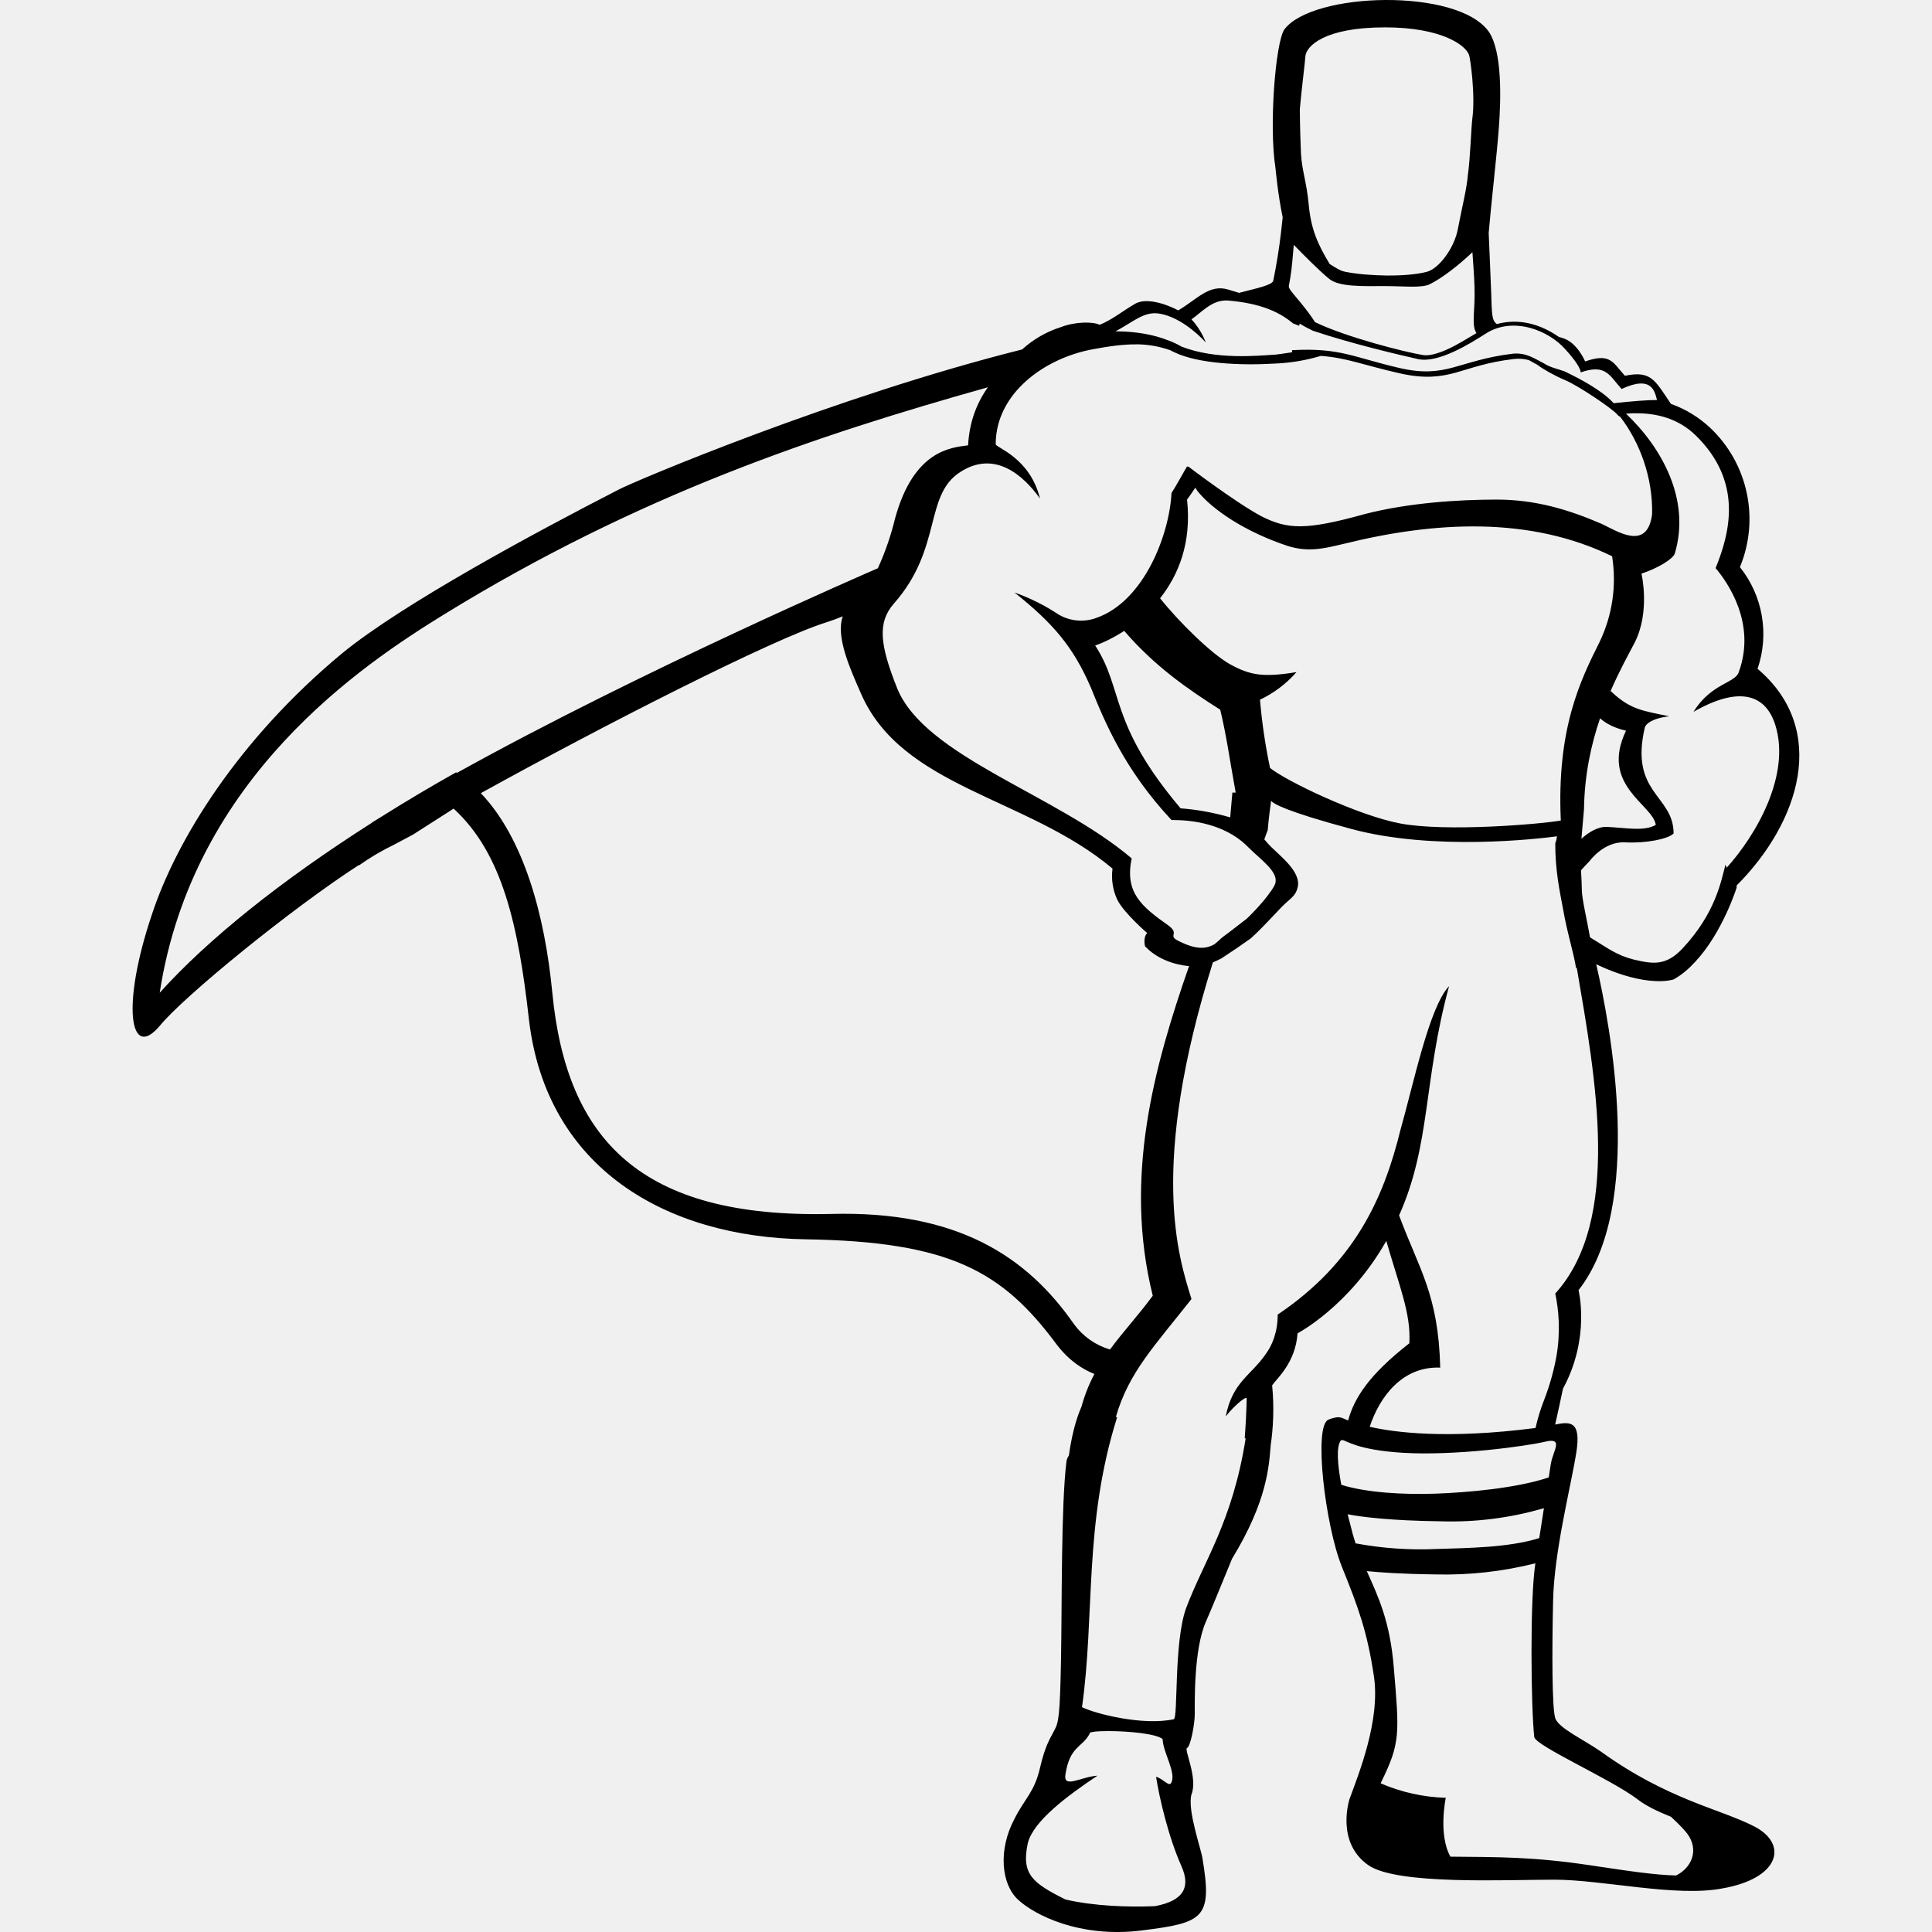
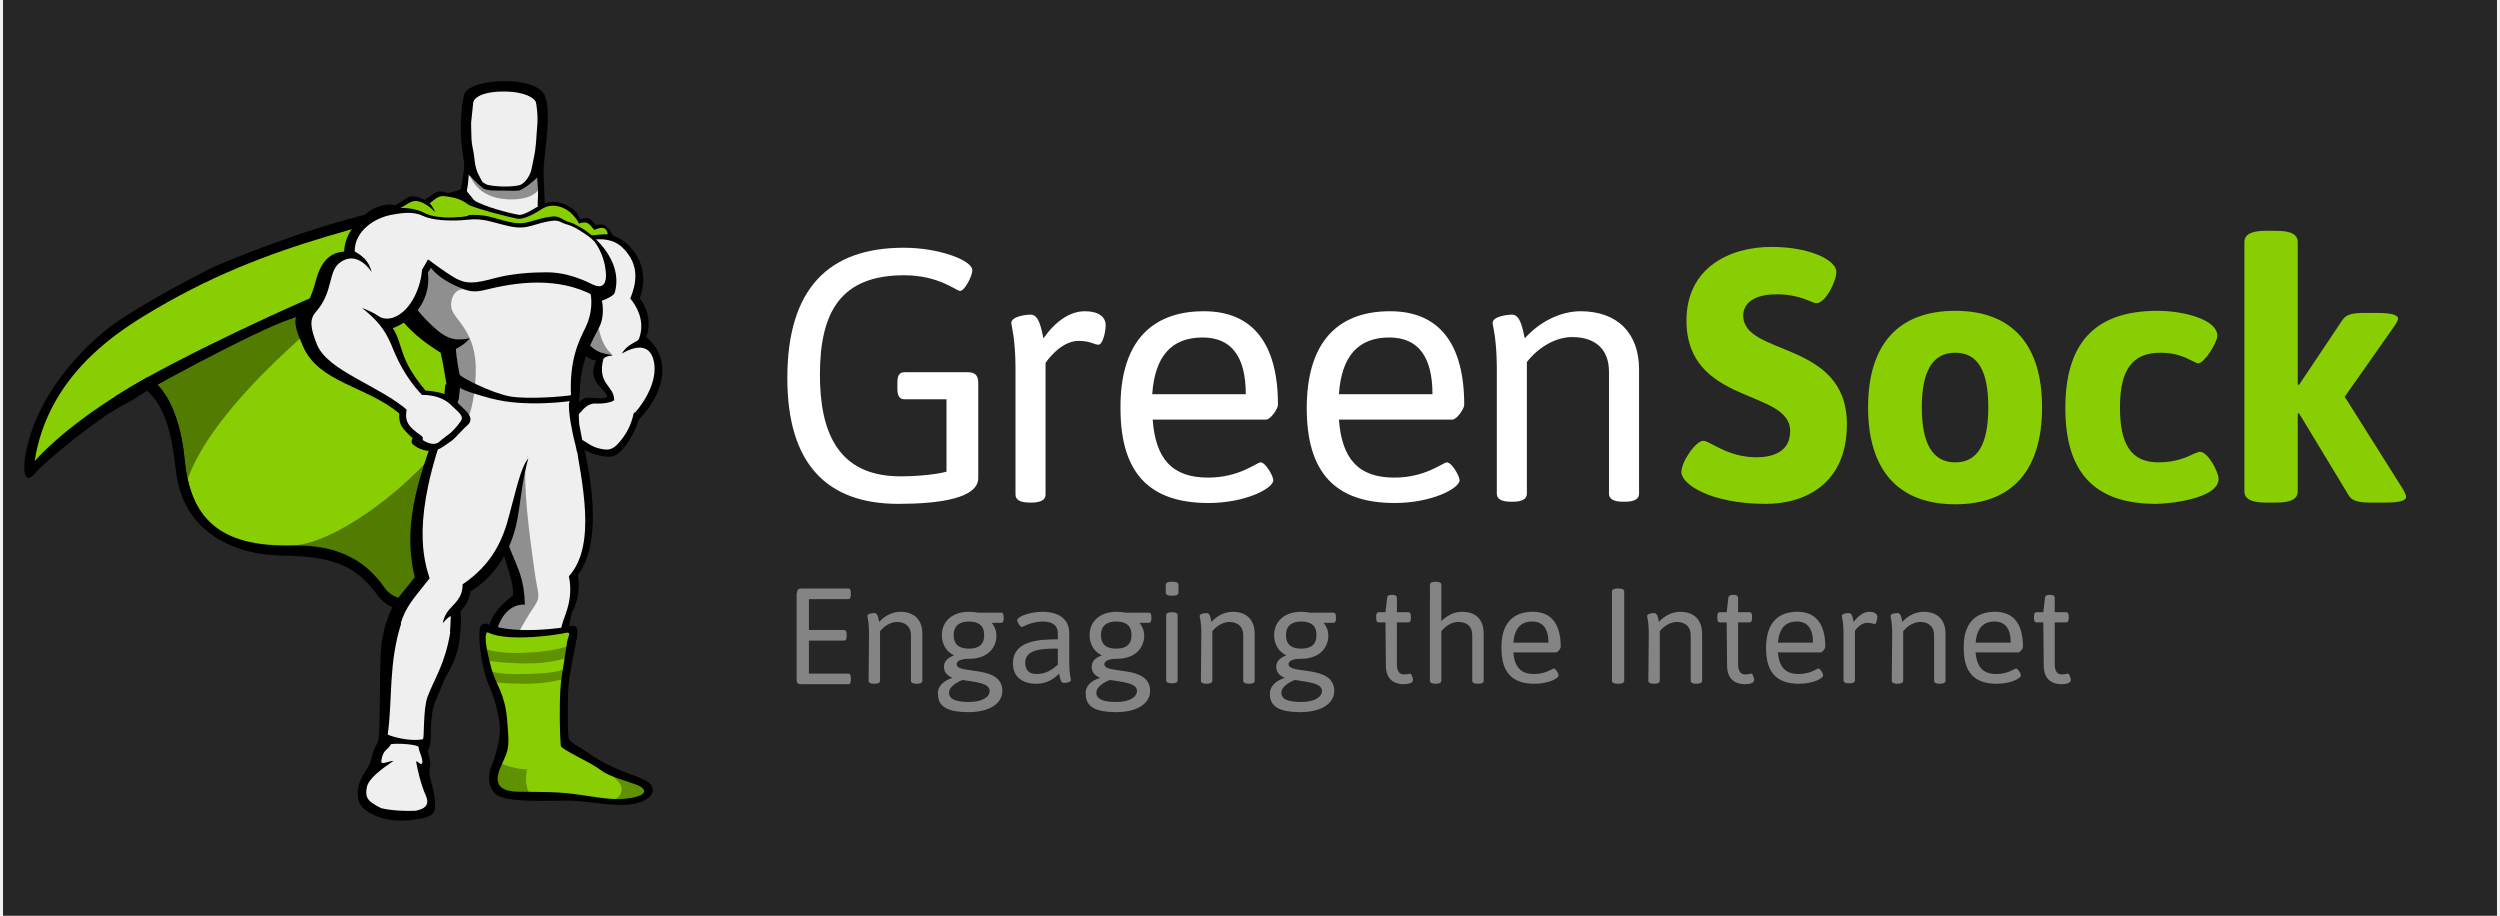
- <svg xmlns="http://www.w3.org/2000/svg" width="1em" height="1em" viewBox="0 0 24 24">
-   <path fill="currentColor" d="M17.21 0c-.545.003-1.084.134-1.256.367c-.11.165-.192 1.196-.11 1.718c0 0 .032.345.09.614l-.02.182a7 7 0 0 1-.097.605c-.01.056-.207.095-.425.152l-.138-.042c-.234-.069-.385.123-.618.26c-.069-.04-.371-.178-.536-.082s-.275.193-.44.261c-.082-.041-.302-.041-.48.028a1.3 1.3 0 0 0-.483.278c-2.314.58-4.813 1.635-5.012 1.741c-1.017.522-2.679 1.415-3.434 2.033c-1.291 1.071-2.06 2.322-2.363 3.242c-.385 1.14-.275 1.827.096 1.387c.298-.366 1.632-1.454 2.475-1.999l-.002.007a3 3 0 0 1 .44-.26l.233-.124l.505-.323c.602.552.803 1.433.937 2.63c.22 1.841 1.704 2.693 3.434 2.72c1.8.028 2.446.399 3.119 1.305c.153.201.318.307.47.368a2 2 0 0 0-.16.405c-.075.17-.125.38-.157.608a.16.16 0 0 0-.03.075c-.068.536-.055 1.8-.068 2.473s-.028.77-.083.866c-.055.11-.11.178-.178.467c-.069.302-.193.384-.316.631c-.206.385-.165.81.041 1.003s.77.481 1.538.385c.77-.096.88-.151.756-.893c-.014-.11-.192-.605-.137-.797c.082-.206-.096-.563-.055-.577s.096-.288.096-.426c0-.137-.014-.796.137-1.14c.062-.14.193-.46.326-.785c.442-.723.459-1.161.48-1.41c.03-.202.046-.46.018-.744c.055-.083.289-.275.316-.646c0 0 .644-.337 1.102-1.148c.16.557.31.91.286 1.272c-.499.39-.684.678-.76.959c-.048-.02-.076-.037-.11-.04h-.027a.4.4 0 0 0-.106.029c-.192.068-.041 1.318.165 1.827s.316.81.398 1.36c.083.549-.192 1.222-.302 1.524c0 0-.179.536.233.824c.358.248 1.704.18 2.308.18c.605 0 1.511.219 2.088.109c.715-.124.824-.55.399-.77c-.426-.22-1.072-.329-1.91-.933c-.22-.152-.522-.289-.563-.412c-.041-.124-.041-.838-.027-1.457c.013-.618.22-1.414.288-1.84c.064-.398-.076-.388-.262-.351c.032-.147.066-.292.097-.446c.344-.632.193-1.223.193-1.223c.82-1.044.4-3.27.22-4.048c.64.303.96.188.96.188c.102-.055.192-.134.274-.224c.337-.362.51-.916.51-.916V11c.782-.783 1.151-1.936.26-2.692a1.33 1.33 0 0 0-.219-1.263a1.56 1.56 0 0 0-.37-1.731a1.4 1.4 0 0 0-.487-.297c-.2-.295-.245-.417-.572-.349c-.15-.165-.178-.288-.494-.178c0 0-.096-.234-.275-.289a.3.3 0 0 0-.05-.015c-.302-.21-.576-.215-.772-.16c-.064-.048-.061-.124-.07-.388c-.008-.2-.019-.486-.031-.744c.027-.328.102-.974.126-1.303c.028-.37.042-.948-.123-1.195C18.303.12 17.754-.003 17.21 0m-.005.34c.7 0 1.002.22 1.044.343c.013.028.082.495.04.797c-.013.11-.027.509-.054.687c-.014.179-.069.385-.124.673c-.041.234-.233.495-.384.536c-.261.069-.742.055-1.017 0c-.069-.014-.124-.055-.192-.096c-.151-.248-.234-.44-.261-.742c-.028-.289-.083-.412-.096-.632c-.014-.33-.014-.55-.014-.55c.014-.178.069-.618.069-.659c.013-.123.233-.357.989-.357m-1.133 2.702c.146.149.301.306.432.416c.124.11.426.096.7.096c.248 0 .468.028.564-.027c.154-.077.355-.235.523-.394c.011.152.022.304.026.435c.01.295-.043.468.024.57c-.082.048-.174.105-.269.156c-.151.08-.306.136-.403.115h-.002c-.209-.035-.931-.215-1.331-.407c-.167-.259-.335-.398-.326-.448c.027-.137.04-.247.054-.425zm-.853.69l.035.001c.424.036.65.152.808.284l.076.03l.008-.027q.071.045.162.088c.47.159 1.104.308 1.309.353c.247.055.645-.192.838-.316c.343-.22.783-.04.989.193c.137.15.192.247.192.288c.316-.11.357.041.508.206c.385-.179.412.041.44.137c-.122 0-.298.014-.538.04l-.012-.012c-.144-.153-.402-.289-.599-.384c-.087-.031-.18-.049-.252-.097c-.11-.055-.22-.137-.385-.123c-.687.082-.824.315-1.415.178c-.577-.134-.737-.254-1.333-.221l.001.026c-.105.016-.2.03-.22.03c-.206.012-.722.067-1.153-.1a1 1 0 0 0-.161-.076l-.005-.002h-.001q-.27-.107-.63-.112h-.026c.218-.11.356-.259.56-.218c.22.041.44.22.564.357a.9.9 0 0 0-.178-.288c.128-.09.245-.229.418-.234zm-1.1.545c.15.002.28.026.417.073c.018.009.034.018.059.029c.288.137.81.164 1.25.137a2.3 2.3 0 0 0 .563-.095c.322.024.514.11.977.216c.31.07.502.045.695-.007c.193-.053.386-.13.723-.17a.5.5 0 0 1 .188.013q.057.03.11.061c.062.049.214.135.343.189c.164.068.59.357.645.425a.1.1 0 0 0 .038.03c.242.314.407.755.396 1.21c-.06.46-.426.214-.626.12c-.412-.178-.824-.302-1.305-.302c-.48 0-1.099.041-1.635.179c-.741.206-.961.192-1.29.027c-.33-.178-.907-.618-.907-.618v.01q-.01-.012-.014-.01c-.042.069-.138.247-.193.33c-.027.522-.343 1.346-.934 1.552a.55.55 0 0 1-.467-.041a2.5 2.5 0 0 0-.55-.275c.481.384.729.673.949 1.181c.174.43.415 1.017 1.002 1.646c.363-.004.725.097.962.346c.137.137.357.289.33.426c0 .041-.083.151-.151.234a3 3 0 0 1-.207.22c-.054.04-.247.192-.288.22s-.096.095-.137.109c-.138.069-.289.014-.426-.055s.027-.082-.124-.192c-.34-.24-.541-.411-.454-.832c-.932-.794-2.561-1.26-2.911-2.108c-.22-.55-.248-.824-.042-1.058c.605-.687.371-1.346.825-1.634c.425-.275.783.04.989.33c-.124-.509-.55-.633-.55-.674c0-.632.605-1.071 1.21-1.181c.218-.041.389-.062.54-.06zm-1.847.534c-.14.196-.231.435-.246.721c-.206.028-.673.055-.907.907a3.4 3.4 0 0 1-.214.62c-.103.045-2.946 1.274-5.229 2.542l-.01-.007q-.48.27-.919.546l-.125.077l-.001.003c-1.136.723-2.04 1.45-2.637 2.112c.412-2.679 2.528-4.08 3.53-4.698c2.42-1.489 4.629-2.225 6.758-2.823m8.037.323c.26-.004.536.06.756.275c.59.577.425 1.209.247 1.648c.15.179.508.687.288 1.291c-.04.138-.343.138-.563.495c.55-.316.893-.233 1.017.165c.192.618-.234 1.36-.605 1.772c0-.014-.014-.028-.014-.041c-.055.206-.123.604-.535 1.044c-.206.22-.371.192-.605.137c-.215-.054-.322-.142-.543-.276c-.036-.207-.102-.482-.102-.59c0-.044-.004-.141-.01-.243q.047-.054.106-.114s.178-.247.44-.233c.26.014.535-.041.604-.11c0-.48-.55-.494-.357-1.319c.013-.04.082-.11.302-.137c-.33-.069-.48-.083-.714-.302l-.013-.013c.11-.253.224-.457.301-.605c.193-.385.082-.852.082-.852c.207-.069.385-.179.413-.247c.203-.673-.164-1.322-.605-1.74q.054-.005.11-.006zm-5.46.925q.014.024.034.05c.179.22.577.495 1.113.673c.26.083.467.028.7-.027c1.123-.278 2.304-.346 3.33.155a1.8 1.8 0 0 1-.157 1.068c-.232.465-.533 1.068-.48 2.215c-.246.044-1.419.144-1.992.037c-.521-.097-1.416-.525-1.62-.69a7 7 0 0 1-.125-.848a1.4 1.4 0 0 0 .454-.343c-.412.068-.577.04-.825-.097c-.235-.13-.642-.533-.87-.82c.229-.29.393-.69.335-1.226q.055-.075.102-.147zm-4.38 1.598c-.09.253.093.654.224.953c.508 1.179 2.07 1.29 3.127 2.18a.7.7 0 0 0 .06.388c.083.165.371.413.371.413c-.055.054-.027.164-.027.164c.204.217.504.243.547.246c-.435 1.248-.816 2.626-.451 4.095c-.179.244-.368.445-.531.668a.85.85 0 0 1-.444-.31c-.591-.852-1.457-1.416-3.023-1.374c-2.349.055-3.283-.907-3.461-2.748c-.094-.974-.357-1.922-.888-2.479C7.489 9.014 9.6 7.937 10.268 7.73a3 3 0 0 0 .2-.073zm3.496.18c.381.442.795.727 1.193.979c.082.343.11.577.192 1.03h-.041l-.027.308a3 3 0 0 0-.62-.113l.001-.003c-.893-1.057-.7-1.47-1.058-2.019c.097-.034.225-.094.36-.182m5.911 1.086c.076.067.178.12.323.154c-.327.68.33.912.37 1.17c-.143.083-.367.037-.603.025c-.115-.006-.229.065-.321.147l.032-.367c.006-.43.09-.809.2-1.13zM15.79 9.947c.024.035.178.131 1.002.352c1.026.275 2.323.12 2.55.09a.4.4 0 0 1-.022.089c0 .343.055.59.096.81c.053.308.13.533.163.74l.008-.007c.234 1.367.561 3.133-.267 4.048c.041.192.069.467.014.783a3 3 0 0 1-.151.535a2.3 2.3 0 0 0-.108.352c-1.1.142-1.755.055-2.06-.015c.123-.374.407-.754.876-.735c-.022-.911-.264-1.223-.511-1.891c.395-.883.299-1.665.621-2.848c-.247.261-.44 1.209-.604 1.786c-.206.838-.563 1.648-1.525 2.294c0 .22-.069.384-.151.494c-.179.261-.412.344-.494.77c.11-.138.26-.261.26-.22a9 9 0 0 1-.025.493l.012.001c-.165 1.044-.522 1.525-.742 2.115c-.151.426-.096 1.36-.151 1.374c-.385.083-.975-.068-1.14-.15c.162-1.14.019-2.278.436-3.6l-.015-.006c.16-.554.478-.878.939-1.464c-.161-.52-.532-1.64.266-4.182q.049-.02.105-.049l.206-.137c.04-.028.096-.069.137-.096c.069-.042.371-.371.412-.412c.096-.097.165-.124.192-.234c.055-.206-.247-.412-.37-.55q-.025-.027-.043-.05q.02-.059.042-.114c.01-.125.028-.26.042-.367zm.883 7.942c.05.002.174.122.751.158c.66.04 1.539-.083 1.772-.138s.097.11.069.275l-.026.169c-.399.134-1.008.188-1.416.202c-.393.013-.846-.012-1.161-.11c-.048-.26-.063-.47-.007-.55a.02.02 0 0 1 .018-.006m2.506.846c-.02.135-.035.223-.058.372c-.388.12-.888.122-1.27.135a4.4 4.4 0 0 1-1.012-.07l-.033-.109l-.065-.252c.179.034.53.079 1.15.087a4.1 4.1 0 0 0 1.288-.163m-.106.685c-.069.44-.055 1.786-.014 2.157c.014.11.948.522 1.277.77c.107.085.259.157.422.222c.042.042.116.105.197.203c.162.213.052.436-.135.526c-.264-.007-.568-.052-1.074-.128c-.695-.104-1.129-.101-1.73-.106v-.003c-.152-.275-.056-.728-.056-.728a2.2 2.2 0 0 1-.809-.18l.012-.026c.234-.48.22-.591.151-1.415c-.047-.578-.196-.883-.335-1.195c.169.016.409.035.857.041a4.6 4.6 0 0 0 1.237-.138m-5.306 2.084c.243 0 .6.032.676.1v.014c.014.165.165.399.11.522c-.027.069-.096-.041-.192-.068c.041.26.151.741.316 1.112c.11.248.041.426-.33.495c-.33.014-.755 0-1.112-.083c-.412-.206-.55-.316-.467-.7c.068-.275.494-.59.865-.838c-.206.014-.426.165-.398-.014c.055-.357.206-.33.302-.508c-.02-.02.084-.032.23-.032" />
+ <svg xmlns="http://www.w3.org/2000/svg" width="2.73em" height="1em" viewBox="0 0 512 188">
+   <path fill="#262626" d="M0 0h512v188H0z" />
+   <path fill="#848484" d="M163.014 121.69c0-.61.26-.87.87-.87h9.646c.347 0 .521.26.521.87v.434c0 .608-.173.869-.521.869h-8.082v6.344h7.213c.347 0 .521.26.521.869v.435c0 .608-.173.869-.521.869h-7.213v6.779h8.082c.347 0 .521.26.521.868v.435c0 .609-.173.87-.521.87h-9.734c-.608 0-.869-.261-.869-.87V121.69zm14.689 18.075l.086-9.82l-.003-.322c-.03-2.045-.345-3.071-.345-3.154c0-.521 1.13-.608 1.477-.608c.696 0 .782 1.13.956 1.825c1.13-1.304 2.782-2.086 4.346-2.086c2.868 0 4.519 1.65 4.519 4.52v9.645c0 .348-.347.609-1.13.609h-.086c-.783 0-1.13-.26-1.13-.609v-9.385c0-1.652-1.043-2.694-2.868-2.694c-1.217 0-2.607.782-3.476 1.911v10.168c0 .348-.348.61-1.13.61h-.087c-.782 0-1.13-.262-1.13-.61m17.206-.608c-1.043-.434-1.738-1.13-1.738-2.26c0-1.39 1.13-1.998 2.086-2.346c-1.651-.782-2.52-2.346-2.52-4.171c0-2.607 1.911-4.78 5.561-4.78c.696 0 1.304.087 1.825.174h4.78c.348 0 .522.26.522.869v.348c0 .608-.174.868-.522.868h-1.912c.609.783.957 1.651.957 2.608c0 2.606-1.912 4.78-5.563 4.78h-.26c-.695 0-2.347.173-2.347 1.129c0 2.172 9.386 0 9.386 5.475c0 2.433-2.433 4.345-6.952 4.345l-.31-.001c-3.488-.045-5.948-.863-5.948-3.649c-.174-1.65 1.13-2.78 2.955-3.389m3.476 4.954c2.52 0 4.171-.956 4.171-2.26c0-1.65-2.955-1.825-5.561-2.26c-1.13.435-2.782 1.391-2.782 2.608c0 1.565 1.913 1.912 4.172 1.912m3.042-13.731c0-2.133-1.34-2.758-3.033-2.78l-.096-.001c-1.738 0-3.129.695-3.129 2.78c0 2.174 1.391 2.782 3.129 2.782l.192-.003c1.648-.044 2.937-.686 2.937-2.778m15.122.87v-1.305c0-1.217-.782-2.346-3.042-2.346c-2.52 0-4.084 1.13-4.346 1.13c-.347 0-.955-1.043-.955-1.391c0-.696 2.433-1.738 5.214-1.738c3.476 0 5.475 1.65 5.475 4.345v6.17c0 2.26.348 3.39.348 3.477c0 .521-1.13.608-1.478.608c-.695 0-.782-1.13-.956-1.911c-1.042 1.129-2.607 2.085-4.693 2.085c-2.693 0-4.78-1.303-4.78-4.17c0-4.608 5.04-4.955 9.213-4.955m-4.346 7.125c1.999 0 3.216-.955 4.346-1.912v-3.302l-.57.001c-2.779.011-6.122.186-6.122 2.867q0 2.346 2.346 2.346m13.036.782c-1.042-.434-1.738-1.13-1.738-2.26c0-1.39 1.13-1.998 2.086-2.346c-1.651-.782-2.52-2.346-2.52-4.171c0-2.607 1.912-4.78 5.562-4.78c.695 0 1.304.087 1.825.174h4.78c.347 0 .521.26.521.869v.348c0 .608-.174.868-.521.868h-1.912c.608.783.956 1.651.956 2.608c0 2.606-1.912 4.78-5.562 4.78h-.26c-.696 0-2.347.173-2.347 1.129c0 2.172 9.386 0 9.386 5.475c0 2.433-2.434 4.345-6.953 4.345l-.31-.001c-3.487-.045-5.947-.863-5.947-3.649c-.174-1.65 1.042-2.78 2.954-3.389m3.39 4.954c2.52 0 4.171-.956 4.171-2.26c0-1.65-2.955-1.825-5.562-2.26c-1.13.435-2.781 1.391-2.781 2.608c0 1.565 1.912 1.912 4.171 1.912m3.041-13.731c0-2.133-1.34-2.758-3.032-2.78l-.096-.001c-1.738 0-3.129.695-3.129 2.78c0 2.174 1.39 2.782 3.129 2.782l.191-.003c1.648-.044 2.937-.686 2.937-2.778m7.04-8.69v-1.652c0-.348.347-.608 1.13-.608h.347c.782 0 1.13.26 1.13.608v1.651c0 .347-.348.609-1.13.609h-.348c-.782 0-1.13-.261-1.13-.609m.086 4.605c0-.347.348-.608 1.13-.608h.087c.782 0 1.13.26 1.13.608v13.384c0 .347-.348.608-1.13.608h-.087c-.782 0-1.13-.26-1.13-.608zm7.214 3.65c0-2.26-.347-3.389-.347-3.476c0-.521 1.13-.608 1.477-.608c.695 0 .782 1.13.956 1.825c1.13-1.304 2.781-2.086 4.346-2.086c2.868 0 4.519 1.65 4.519 4.52v9.645c0 .348-.348.609-1.13.609h-.087c-.782 0-1.13-.26-1.13-.609v-9.385c0-1.652-1.042-2.694-2.867-2.694c-1.217 0-2.607.782-3.476 1.911v10.168c0 .348-.348.61-1.13.61h-.087c-.782 0-1.13-.262-1.13-.61zm17.12 9.212c-1.042-.434-1.737-1.13-1.737-2.26c0-1.39 1.129-1.998 2.086-2.346c-1.652-.782-2.52-2.346-2.52-4.171c0-2.607 1.911-4.78 5.561-4.78c.696 0 1.304.087 1.825.174h4.78c.347 0 .522.26.522.869v.348c0 .608-.174.868-.522.868h-2c.61.783.957 1.651.957 2.608c0 2.606-1.912 4.78-5.562 4.78h-.26c-.696 0-2.347.173-2.347 1.129c0 2.172 9.386 0 9.386 5.475c0 2.433-2.434 4.345-6.953 4.345l-.31-.001c-3.487-.045-5.947-.863-5.947-3.649c-.087-1.65 1.216-2.78 3.041-3.389m3.477 4.954c2.52 0 4.171-.956 4.171-2.26c0-1.65-2.955-1.825-5.562-2.26c-1.13.435-2.781 1.391-2.781 2.608c0 1.565 1.825 1.912 4.172 1.912m3.042-13.731c0-2.133-1.34-2.758-3.033-2.78l-.096-.001c-1.738 0-3.129.695-3.129 2.78c0 2.174 1.39 2.782 3.129 2.782l.192-.003c1.647-.044 2.937-.686 2.937-2.778m14.165-2.607h-1.39c-.348 0-.522-.261-.522-.87v-.347c0-.608.174-.869.521-.869h1.391l.348-2.955c0-.347.26-.608.869-.608h.26c.609 0 .87.26.87.608v2.955h2.345c.348 0 .522.26.522.87v.346c0 .609-.173.87-.522.87h-2.346v8.603c0 1.652.696 2.086 1.478 2.086s.955-.173 1.217-.173c.347 0 .608 1.042.608 1.303c0 .735-1.15.856-1.866.868l-.133.001c-1.37 0-3.496-.59-3.562-3.675zm9.126-7.735c0-.348.347-.608 1.129-.608h.087c.782 0 1.13.26 1.13.608v7.474c.955-.956 2.433-1.912 4.258-1.912s4.432.695 4.432 4.52v9.646c0 .347-.348.608-1.13.608h-.086c-.782 0-1.13-.26-1.13-.608v-9.386c0-1.651-.956-2.694-2.868-2.694c-2.086 0-3.476 1.912-3.476 1.912v10.168c0 .347-.348.609-1.13.609h-.087c-.782 0-1.13-.261-1.13-.61zm21.118 5.562c3.824 0 5.735 2.52 5.735 7.213c0 .348-.608 1.13-.956 1.13h-8.777c.26 3.041 1.565 4.432 4.259 4.432c2.433 0 3.736-1.13 4.084-1.13s.956 1.043.956 1.39c0 .696-2.173 1.739-4.954 1.739c-4.606 0-6.779-2.346-6.779-7.3c-.086-4.867 2.173-7.474 6.432-7.474m3.215 6.344c0-2.868-1.13-4.345-3.302-4.345c-2.434 0-3.65 1.477-3.911 4.345zm13.036-10.516c0-.347.348-.608 1.13-.608h.26c.783 0 1.13.26 1.13.608v18.338c0 .347-.347.608-1.13.608h-.26c-.783 0-1.13-.26-1.13-.608zm7.475 18.337l.086-9.82l-.003-.322c-.03-2.045-.345-3.071-.345-3.154c0-.521 1.13-.608 1.478-.608c.695 0 .782 1.13.956 1.825c1.129-1.304 2.781-2.086 4.345-2.086c2.868 0 4.52 1.65 4.52 4.52v9.645c0 .348-.348.609-1.13.609h-.087c-.782 0-1.13-.26-1.13-.609v-9.385c0-1.652-1.043-2.694-2.868-2.694c-1.217 0-2.607.782-3.476 1.911v10.168c0 .348-.347.61-1.13.61h-.086c-.782 0-1.13-.262-1.13-.61m16.077-11.992h-1.39c-.348 0-.522-.261-.522-.87v-.347c0-.608.173-.869.521-.869h1.39l.348-2.955c0-.347.348-.608.87-.608h.26c.608 0 .869.26.869.608v2.955h2.346c.348 0 .522.26.522.87v.346c0 .609-.174.87-.522.87h-2.346v8.603c0 1.652.695 2.086 1.477 2.086s.956-.173 1.217-.173c.348 0 .609 1.042.609 1.303c0 .735-1.15.856-1.867.868l-.132.001c-1.37 0-3.496-.59-3.562-3.675zm14.513-2.173c3.824 0 5.736 2.52 5.736 7.213c0 .348-.609 1.13-.956 1.13h-8.777c.26 3.041 1.564 4.432 4.258 4.432c2.433 0 3.737-1.13 4.084-1.13c.348 0 .956 1.043.956 1.39c0 .696-2.172 1.739-4.953 1.739c-4.606 0-6.779-2.346-6.779-7.3c0-4.867 2.173-7.474 6.431-7.474m3.216 6.344c0-2.868-1.13-4.345-3.302-4.345c-2.434 0-3.651 1.477-3.911 4.345zm6.257 7.735v-9.734l-.002-.322c-.031-2.045-.345-3.071-.345-3.154c0-.521 1.13-.608 1.477-.608c.695 0 .782 1.13.956 1.825c.956-1.304 2.086-2.086 3.215-2.086c1.043 0 1.652.434 1.652 1.042c0 .522-.261 1.478-.522 1.478c-.348 0-.609-.26-1.564-.26c-1.478 0-2.52 1.65-2.52 1.65v10.169c0 .347-.348.608-1.13.608h-.087c-.782 0-1.13-.26-1.13-.608m9.994-9.734c0-2.26-.347-3.389-.347-3.476c0-.521 1.13-.608 1.478-.608c.695 0 .782 1.13.955 1.825c1.13-1.304 2.781-2.086 4.346-2.086c2.868 0 4.52 1.65 4.52 4.52v9.645c0 .348-.349.609-1.13.609h-.087c-.783 0-1.13-.26-1.13-.609v-9.385c0-1.652-1.043-2.694-2.868-2.694c-1.217 0-2.607.782-3.476 1.911v10.168c0 .348-.348.61-1.13.61h-.087c-.782 0-1.13-.262-1.13-.61zm21.119-4.345c3.823 0 5.735 2.52 5.735 7.213c0 .348-.608 1.13-.955 1.13h-8.778c.26 3.041 1.564 4.432 4.258 4.432c2.434 0 3.737-1.13 4.085-1.13s.955 1.043.955 1.39c0 .696-2.172 1.739-4.953 1.739c-4.606 0-6.779-2.346-6.779-7.3c-.087-4.867 2.173-7.474 6.432-7.474m3.215 6.344c0-2.868-1.13-4.345-3.302-4.345c-2.434 0-3.65 1.477-3.91 4.345zm6.692-4.171h-1.391c-.347 0-.522-.261-.522-.87v-.347c0-.608.174-.869.522-.869h1.39l.348-2.955c0-.347.26-.608.87-.608h.26c.608 0 .869.26.869.608v2.955h2.346c.348 0 .522.26.522.87v.346c0 .609-.174.87-.522.87h-2.346v8.603c0 1.652.695 2.086 1.477 2.086s.956-.173 1.217-.173c.347 0 .608 1.042.608 1.303c0 .735-1.15.856-1.866.868l-.133.001c-1.368 0-3.495-.59-3.561-3.675z" />
+   <path fill="#fff" d="M184.915 50.86c7.3 0 14.078 2.607 14.078 4.606c0 1.217-1.564 4.258-2.52 4.258c-.782 0-4.345-3.215-11.472-3.215c-13.036 0-17.294 7.561-17.294 20.423c0 11.298 3.39 20.857 16.512 20.857l.498-.002c3.648-.035 7.146-.455 8.975-.953V81.973h-8.604c-1.042 0-1.477-.696-1.477-2.173v-1.217c0-1.564.435-2.173 1.477-2.173h12.95c1.564 0 2.172.695 2.172 2.173v19.554c0 4.171-7.995 5.302-16.425 5.302c-14.687 0-22.77-8.257-22.77-25.812c0-18.424 8.517-26.767 23.9-26.767m22.943 50.667V75.629c0-6.006-.847-8.878-.868-9.285v-.014c0-1.39 3.04-1.738 3.997-1.738c1.738 0 2.173 2.954 2.607 4.866c2.52-3.563 5.475-5.562 8.517-5.562c2.868 0 4.258 1.217 4.258 2.868c0 1.39-.609 3.998-1.478 3.998c-.955 0-1.564-.782-4.084-.782c-3.824 0-6.78 4.519-6.78 4.519v27.028c0 1.043-.868 1.651-2.954 1.651h-.26c-2.086 0-2.955-.608-2.955-1.651m38.673-37.63c10.081 0 15.209 6.691 15.209 19.206c0 .869-1.564 3.041-2.433 3.041h-23.291c.608 8.17 4.084 11.907 11.385 11.907c6.43 0 9.994-3.13 10.776-3.13c1.043 0 2.607 2.869 2.607 3.651c0 1.738-5.823 4.693-13.296 4.693c-12.132 0-17.96-6.133-18.075-19.073l-.002-.394c-.087-12.95 5.823-19.902 17.12-19.902m8.604 17.033c0-7.734-2.955-11.645-8.864-11.645c-6.431 0-9.82 3.91-10.342 11.645zm29.635-17.034c10.081 0 15.209 6.692 15.209 19.207c0 .869-1.564 3.041-2.434 3.041h-23.29c.608 8.17 4.084 11.907 11.385 11.907c6.43 0 9.994-3.13 10.776-3.13c1.043 0 2.607 2.869 2.607 3.651c0 1.738-5.822 4.693-13.297 4.693c-12.254 0-18.076-6.257-18.076-19.467c0-12.95 5.822-19.902 17.12-19.902m8.69 17.034c0-7.734-2.954-11.645-8.864-11.645c-6.43 0-9.82 3.91-10.341 11.645zm13.21 20.423V75.63l-.001-.462c-.042-5.692-.846-8.426-.867-8.823v-.014c0-1.39 3.041-1.738 3.997-1.738c1.738 0 2.173 2.954 2.607 4.866c3.129-3.476 7.387-5.562 11.472-5.562c7.56 0 11.993 4.52 11.993 11.906v25.551c0 1.043-.87 1.651-2.955 1.651h-.26c-2.087 0-2.956-.608-2.956-1.651v-25.03c0-4.518-2.694-7.125-7.56-7.125c-3.303 0-6.866 1.999-9.3 5.127v27.028c0 1.043-.869 1.652-2.955 1.652h-.26c-2.086 0-2.955-.609-2.955-1.652" />
+   <path fill="#88ce02" d="M349.081 90.49c1.304 0 4.953 3.389 10.864 3.389l.214-.001c3.086-.044 6.738-1.056 6.738-5.387c0-8.691-21.292-5.302-21.292-22.683c0-10.863 8.864-15.121 17.468-15.121c7.822 0 13.296 2.693 13.296 5.127c0 2-2.26 6.431-4.084 6.431c-.956 0-3.215-1.825-8.169-1.825c-5.736 0-6.865 2.694-6.865 4.346c0 8.43 21.291 5.04 21.291 22.335c0 12.254-8.604 16.338-16.686 16.338c-11.21 0-17.294-3.998-17.294-6.517c0-2.174 2.955-6.432 4.52-6.432m51.71-26.68c11.732 0 17.815 7.039 17.815 19.814c0 12.862-6.083 19.902-17.816 19.902s-17.903-7.04-17.903-19.902s6.17-19.815 17.903-19.815m6.777 20.035l.001-.22c0-7.388-2.086-11.212-6.779-11.212s-6.866 3.824-6.866 11.211s2.173 11.298 6.866 11.298c4.646 0 6.737-3.833 6.778-11.077m34.764-20.036l.315.002c5.178.068 11.939 1.804 11.939 5.126c0 1.39-2.694 5.649-3.911 5.649c-.26 0-.695-.26-1.304-.522l-.29-.152c-1.305-.675-3.236-1.499-6.14-1.499c-5.852 0-8.295 3.578-8.343 10.985v.226c0 7.56 2.258 11.298 7.907 11.298c3.476 0 5.823-1.043 7.214-1.738l.234-.1c.487-.204.843-.335 1.07-.335c1.65 0 3.823 4.172 3.823 5.562c0 4.171-10.515 5.128-12.862 5.128c-12.601 0-18.598-6.431-18.598-19.64c0-13.037 5.736-19.99 18.946-19.99m17.815-14.078c0-1.537 1.259-2.319 4.27-2.346h2.248c3.13 0 4.433.781 4.433 2.346v29.2l.26.087l8.951-13.383c.847-1.185 2.27-1.381 4.35-1.391h2.864c2.78 0 4.171.434 4.171 1.13c0 .326-.23.808-.62 1.37l-10.33 14.707l11.992 19.032l.296.584c.19.383.313.682.313.981c0 .695-1.304 1.13-4.171 1.13h-3.129l-.33-.003c-2-.027-3.442-.316-4.102-1.388L471.358 84.84l-.26.087v15.904c0 1.564-1.304 2.346-4.433 2.346h-2.086c-3.128 0-4.432-.782-4.432-2.346z" />
+   <path d="M24.92 83.016C20.487 85.1 8.755 94.487 6.496 97.268c-2.347 2.781-3.042-1.564-.609-8.777c1.912-5.823 6.779-13.732 14.948-20.51c4.78-3.911 15.296-9.56 21.726-12.863c1.304-.695 18.164-7.821 33.199-11.384c1.304-.348-1.564 2.172-2 3.563c-2.259 6.605-47.363 34.936-47.363 34.936zm63.528 79.692c.782 4.693.087 5.041-4.78 5.65c-4.867.608-8.43-1.217-9.733-2.434s-1.564-3.91-.26-6.344c.782-1.564 1.564-2.086 1.999-3.998c.434-1.825.782-2.26 1.129-2.954c.347-.61.435-1.218.521-5.476s0-12.254.435-15.643c.435-3.476 15.47 1.564 15.47 1.564s-3.564 8.865-4.52 11.037s-.869 6.345-.869 7.214s-.347 2.607-.608 2.694c-.26.086.87 2.346.347 3.65c-.347 1.217.782 4.345.869 5.04m5.736-132.879c-.522-3.303 0-9.821.695-10.864c2.173-2.955 13.645-3.302 16.078.174c1.043 1.564.956 5.214.782 7.56c-.173 2.347-.782 7.388-.869 9.04c-.086 1.216-12.688 3.128-15.47-.175c-.782-.868-1.216-5.735-1.216-5.735m25.551 124.449c5.3 3.825 9.385 4.52 12.08 5.91c2.693 1.391 1.998 4.085-2.52 4.867c-3.651.695-9.387-.695-13.21-.695s-12.341.434-14.601-1.13c-2.607-1.825-1.478-5.214-1.478-5.214c.696-1.912 2.434-6.17 1.912-9.647c-.521-3.476-1.217-5.388-2.52-8.604c-1.304-3.215-2.26-11.123-1.042-11.558c1.216-.435.868 0 2.433.347c1.564.348 3.302.87 6.692.87s7.126-.522 8.43-.783c1.303-.26 2.346-.522 1.911 2.173c-.434 2.694-1.738 7.734-1.825 11.645s-.086 8.43.175 9.212c.26.783 2.172 1.652 3.563 2.607" />
+   <g fill="#88ce02">
+     <path d="M101.137 38.52c-9.56 8.256-28.07 10.515-55.533 21.118c-7.04 2.694-25.81 10.776-30.33 19.206c15.208-8.777 20.857 3.303 22.074 15.73c1.13 11.646 6.952 17.73 21.9 17.381c15.383-.347 20.076 8.604 24.334 19.12c8.256-40.238 21.466-48.06 29.982-54.925c18.077-14.687-4.17-40.585-12.427-37.63" />
+     <path d="M101.137 38.52c-22.943 7.995-45.626 9.994-72.306 26.42c-6.344 3.91-19.728 12.773-22.335 29.72c9.733-10.776 32.242-24.333 59.791-32.937c13.905-4.346 24.074-7.213 36.414-11.993c-.868-5.563-.868-7.735-1.564-11.211" />
+   </g>
+   <path d="M130.424 86.144s-1.65 5.65-4.953 7.475c0 0-2.434.869-7.3-1.825c-1.39-.782-2.433-3.476-2.347-4.346c.087-2.086 1.39-3.041 1.39-3.041s1.392-2.347 3.042-2.26c1.652.087 4.433.347 5.302-.435c.782-.869 5.04 1.564 4.866 4.432M94.967 31.48s-.348 4.433-.956 7.214c-.087.521-2.694.782-4.606 1.564c3.65 10.429 25.637 10.342 28.505 5.214c-1.39-.955-4.171-2.433-5.475-2.954s-1.217-.435-1.304-2.868c-.086-2.434-.26-6.953-.434-8.17s-13.645-1.217-15.73 0" />
+   <path fill="#efefef" d="M95.836 31.48s0 2.52-.261 4.954c-.087 1.13-.174 1.825-.347 2.694c-.087.522 2.954 2.607 3.824 7.213c4.171 9.299 13.818 4.693 17.815.26c-1.39-.955-3.65-2.259-6.257-3.302c-1.304-.521-.695-1.65-.782-4.084s-.435-5.997-.608-7.3c-.175-1.304-11.298-1.652-13.384-.435" />
+   <path d="M94.967 31.48s-.087 1.565-.348 3.39c1.13 1.13 2.607 2.694 3.737 3.65c.783.695 2.694.608 4.433.608c1.564 0 2.954.174 3.563-.173c1.39-.696 3.39-2.434 4.519-3.737c-.087-1.565-.174-3.042-.26-3.738c-.088-1.217-13.559-1.217-15.644 0" />
+   <path d="M102.875 38.085c-1.043 0-2.26-.086-3.215-.26c-.435-.087-.87-.348-1.217-.522c-.609-.435-1.217-.956-1.912-1.477c-1.39-1.043-1.477-1.652-1.477-1.912c.608-5.475-.174-10.081-.174-10.081s-.609-2.347 2.694-2.955s5.3-.695 5.3-.695s2.087 0 5.302.695c3.303.608 2.694 2.955 2.694 2.955s-.782 4.606-.173 10.081c0 .26-.087.869-1.478 1.912c-1.217.869-2.173 1.824-3.128 1.998c-.956.175-2.173.261-3.216.261" />
+   <path d="M102.875 17.923c-5.735 0-6.866 1.564-8.517 3.302c-.347.435-.087 3.042.522 8.604h.782s-.522-1.564-.435-3.39c.087-1.824.435-1.737.174-2.172c-.347-.522-1.043-1.39.522-2.26s3.997.696 6.952.783c2.955-.087 5.475-1.652 7.04-.783c1.564.87.869 1.738.521 2.26c-.347.521.087.347.174 2.173a10.4 10.4 0 0 1-.435 3.39h.782c.522-5.563.87-7.996.609-8.43c-1.478-1.913-2.955-3.39-8.69-3.477m27.548 68.482s-1.65 5.301-4.866 7.126c-.696-.347-.609-.868-1.217-1.65c-.174-.261-.783-.436-1.043-.696s-.174-.695-.608-1.043c-.348-.347-.609-.087-.956-.347c-.348-.348-.435-.783-.695-1.043c-.175-.174-.87-.26-1.043-.435c-.435-.434-4.258-1.216-4.085-2.086c.348-1.303 1.043-2.26 1.043-2.26s1.651-2.432 3.302-2.346c1.651.087 3.216.435 4.085-.347c.956-.87 6.344 2.346 6.083 5.127" />
+   <path d="M119.127 47.993s5.475-1.304 9.212 2.26c3.737 3.65 3.476 8.168 2.346 10.95c.956 1.13 2.694 4.257 1.39 7.995c5.737 4.866 3.216 12.34-1.91 17.294c0 0-1.218-4.52-6.084-4.78c.173-1.738-4.52-3.129-2.347-7.648c-3.302-.782-3.215-3.041-3.737-5.822c-.435-2.782 1.13-20.25 1.13-20.25" />
+   <path fill="#efefef" d="M117.128 50.426s6.344-3.215 10.081.435s2.694 7.647 1.564 10.428c.956 1.13 3.215 4.346 1.825 8.17c-.26.868-2.173.868-3.564 3.128c3.477-2 5.65-1.477 6.432 1.042c1.216 3.911-1.478 8.604-3.824 11.212c0-.087-.087-.175-.087-.261c-.348 1.304-.782 3.824-3.39 6.605c-1.303 1.39-2.346 1.217-3.823.869c-1.738-.435-2.347-1.218-4.78-2.52c-1.39-.783-.608-1.739-.608-2.52c0-.175.173-.436.434-.783c.174-.435.695-1.13 1.477-1.912c0 0 1.13-1.564 2.782-1.477c1.651.087 3.389-.26 3.824-.695c0-3.042-3.476-3.13-2.26-8.343c.087-.261.522-.696 1.912-.87c-2.086-.434-3.042-.521-4.52-1.911c-1.042-.956-1.824-2.173-2.085-3.737c-.521-2.694-1.39-16.86-1.39-16.86" />
+   <path d="M98.79 44.951c-.521-.695-3.215-4.171-8.343-5.562c-1.477-.435-2.433.782-3.91 1.651c-.435-.26-2.347-1.13-3.39-.522c-1.042.608-1.737 1.217-2.78 1.652c-.522-.261-1.912-.261-3.042.173c-1.13.348-2.868 1.13-4.52 3.39c-1.042 3.737 18.424.955 18.424.955z" />
+   <path fill="#88ce02" d="M98.964 44.951c-2.781-.956-2.346-4.171-8.517-4.693c-1.216-.087-1.999.869-2.868 1.477c.435.435.87 1.13 1.13 1.825c-.782-.869-2.172-1.999-3.563-2.26c-1.304-.26-2.173.696-3.563 1.391c.26.26.52.695.868 1.217c-1.217-.782-2.085-1.042-3.737-.434c-1.13.347-3.302 1.303-4.953 3.65c-1.043 3.737 17.555-.435 17.555-.435z" />
+   <path d="M115.303 46.342s0-.957-.087-1.825c0-.174-.695-.609-.695-.782l-.174-.174s1.39-.783 2.433-.348c1.13.348 1.738 1.825 1.738 1.825c2-.695 2.173.087 3.129 1.13c2.086-.435 2.346.347 3.65 2.26c0 0-1.564-.261-4.606.26c-2.955.434-5.388-2.433-5.388-2.346" />
+   <path fill="#88ce02" d="M114.955 45.907s.521-.435.347-.522c.956-.521 2.26-1.13 2.868.522c2-.696 2.26.26 3.216 1.304c2.433-1.13 2.607.26 2.78.868c-.781 0-1.91.087-3.475.261c-2.955.435-5.823-2.52-5.736-2.433" />
+   <path d="M85.407 43.734s4.954 1.738 9.125 1.477c4.172-.347 11.298-.695 15.122 1.565c0 0 3.91-1.391 7.56-.435c3.651.956 10.343 7.213 8.344 13.818c-.174.435-1.304 1.13-2.607 1.565c0 0 .695 2.954-.522 5.388c-1.216 2.346-3.91 6.866-3.997 13.123c-.087 1.042-.26 3.215-.435 4.258c-6.779-.26-17.207-2.781-27.462-2.607c.086-1.13.173-1.825.26-2.955h.26c-.52-2.868-.694-4.345-1.216-6.518c-3.302-2.086-6.779-4.519-9.733-9.125c-2.868-4.606 5.301-19.554 5.301-19.554m33.546 46.93s5.388 19.293-.956 27.375c0 0 .956 3.737-1.217 7.735c-.347 1.738-.782 3.302-1.042 5.04c-1.13 7.214-3.043 10.255-3.564 21.814l-5.215-.087s-.608-8.343-2.433-12.775c-1.042-2.52-5.128-5.91-4.953-9.299c.174-2.607.695-4.78 5.128-8.256c.347-5.04-4.694-9.821-3.911-28.593z" />
+   <path fill="#efefef" d="M117.389 89.881c1.39 8.865 4.606 21.988-1.217 28.418c.26 1.217.434 2.955.087 4.954c-.174 1.043-.522 2.173-.956 3.389c-.87 2.086-1.217 5.128-1.478 6.952c-1.13 7.214-1.13 7.562-1.65 19.12l-5.216-.087s-.608-8.343-2.433-12.775c-1.042-2.52-3.215-4.693-3.389-8.082c-.174-2.607 1.651-7.821 5.997-7.648c-.26-10.515-5.128-8.43-6.431-30.33zM85.407 43.734s1.912.609 3.998.782s4.345 0 6.344-.087c4.171-.347 10.081-.782 13.992 1.478c0 0 2.172-.696 4.52-.522c1.042.087 2.085.956 3.301 1.304c3.824.956 7.474 7.3 5.823 13.036c-.174.435-1.39 0-2.781.435c.26 1.216.435 3.997-.956 6.952c-1.478 2.955-3.39 6.779-3.042 14.08c-9.125-.436-13.21-1.044-22.248-1.478c-.782-3.216-1.304-6.431-1.39-8.083c1.216-.608 1.91-1.129 2.867-2.172c-2.607.435-3.65.26-5.214-.609s-4.346-3.65-5.736-5.475c-.174-.174-1.13 2.694-3.302 2.781c-.783-1.13 2.52-4.345 1.911-5.562c-2.172-4.432 1.913-16.86 1.913-16.86" />
+   <path d="M118.083 82.668s.174 3.129.174 3.91c0 .87.696 3.477.782 4.694c-.956 1.65-5.127 5.388-12.688 6.779c-7.474 1.564-17.381-10.168-17.381-10.168c.26-1.13 1.13-4.433 1.738-6.17c.087-.174.26-.61.26-.783c.783-1.13 27.115 1.738 27.115 1.738" />
+   <path fill="#efefef" d="M116.172 82.93c0 2.172.347 3.736.608 5.127c.435 2.52 1.13 4.171 1.13 5.822c0 5.04-6.605 4.172-12.167 4.346c-7.474 1.564-13.819-10.168-13.819-10.168c.522-2 .87-4.258 1.652-6.17a56 56 0 0 1 .347-2.955c10.603 0 18.077.608 22.422 1.042c.174.956 0 2.607-.173 2.955" />
+   <path d="M107.828 94.14s-4.605-10.255-18.424-7.213c-3.302 9.299-7.734 19.988-4.866 31.547c-2.868 3.91-6.17 6.084-6.17 13.296c0 7.214.347 8.43.347 8.43l10.168.522s3.302-4.258 4.606-8.864c.347-1.304.695-3.65.434-6.344c.348-.522 1.825-1.738 2-4.085c0 0 4.953-2.607 7.821-8.95c2.694-5.738 1.999-10.691 4.084-18.34" />
+   <path fill="#efefef" d="M107.828 94.14c-.26-.956-3.736-10.342-16.599-7.561c-7.56 20.162-4.78 28.505-3.65 32.155c-5.127 6.518-7.474 7.908-6.43 21.118h6.778c3.129-4.953 3.824-6.778 3.998-13.296c0-.26-.956.521-1.651 1.39c.522-2.694 1.999-3.215 3.128-4.866c.522-.696.956-1.739.956-3.13c6.084-4.084 8.343-9.211 9.647-14.513c1.043-3.65 2.26-9.646 3.823-11.297" />
+   <path d="M86.363 80.148s2.347.087 4.433.782c1.998.695 1.998 1.13 2.78 2c.783.869 2.695 2.172 2.347 3.475c-.174.696-.608.87-1.217 1.478c-.26.26-2.173 2.346-2.607 2.607c-.26.173-.608.434-.87.608l-1.303.87c-.869.434-1.477.695-2.433.608c0 0-2.172-.087-3.563-1.565c0 0-.174-.695.174-1.042c0 0-1.826-1.565-2.347-2.608c-.522-1.042-.522-2.52-.174-3.302c.174-.783 3.563-2.955 4.78-3.91m2.173 84.559l-.26 2.173s-.783.956-6.606.869c-5.91-.087-7.474-1.912-7.995-2.868l-.347-2.26s1.13-1.65 1.39-1.65c1.912.173 8.43 2.78 12.95 3.475c.433 0 .52.174.868.26m12.601-4.431c0 .955-.087.955-.087 1.912c1.043.782 3.65 1.216 8.604 1.129c7.213-.174 13.905 2.173 22.074.782l.087-1.564l-.782-.087l-28.94-2.346z" />
+   <path d="M107.481 163.317h2.173c4.693-.173 9.125.87 13.905 1.13c2.52-.087 5.649-.695 5.388-2.52l-24.681-2.086c-1.478 1.651-.348 3.042 3.215 3.476M79.15 126.73c.782.521 6.083 3.65 14.687 3.215c-.174 1.651-.087 4.867-3.911 10.516c-1.912 2.78-3.564 7.648-3.91 13.818c.086 1.39.868 2.607-.175 4.432c.348 1.13 1.738 3.39 2.434 4.78c.695 1.39 1.043 2.955-3.564 3.042c-4.693.087-12.254-.435-11.21-4.084c.521-1.912 1.999-3.911 2.173-4.694s.173-3.128 1.65-4.693c1.304-4.345.87-8.516.61-12.427c-.436-4.085-.523-10.603 1.216-13.905m8.082-70.829c6.17-8.256.956-14.86-8.951-12.862c-3.998.782-7.995 3.563-8.256 8.603c-1.304.174-4.259.348-5.736 5.736c-1.13 4.172-1.738 4.954-3.737 7.04c-1.304 1.477.087 4.519 1.042 6.692c3.216 7.473 13.123 8.169 19.815 13.818c2.26-.609 4.606-3.129 5.302-4.78c-5.65-6.692-4.433-9.3-6.693-12.775c2.434-.87 7.996-4.259 7.214-11.472" />
+   <path fill="#efefef" d="M86.015 55.38c.347-.522.956-1.652 1.217-2.086c.087-.087 1.043 1.564 1.13 1.477c2.346-3.824 2.954-9.386.26-9.907a15.4 15.4 0 0 1-2.694-.696c-1.738-.608-3.302-.608-6.083-.086c-3.824.695-7.648 3.476-7.648 7.473c0 .261 2.694 1.043 3.476 4.259c-1.304-1.825-3.563-3.824-6.257-2.086c-2.868 1.825-1.39 5.996-5.215 10.342c-1.304 1.477-1.13 3.215.26 6.691c2.26 5.476 12.95 8.43 18.773 13.645c1.39-.609 2.346-2 3.041-3.042c-3.91-4.084-5.475-7.909-6.604-10.69c-1.39-3.215-2.955-5.04-5.997-7.474c1.564.608 2.781 1.217 3.476 1.738c.782.522 1.912.609 2.955.26c3.738-1.302 5.736-6.516 5.91-9.818" />
+   <path d="M123.82 56.77c-.261 3.303-2.694 1.651-3.998 1.043c-2.607-1.13-5.215-1.912-8.256-1.912s-6.953.26-10.342 1.13c-4.693 1.303-6.084 1.217-8.17.173c-2.085-1.13-5.735-3.91-5.735-3.91s-.087.869.783 1.999c1.129 1.39 3.65 3.128 7.039 4.258c1.65.522 2.955.173 4.432-.174c7.735-1.912 15.904-2.26 22.77 1.912c.347.174 1.564-.348 2.085-1.13c.695-1.13-.608-3.389-.608-3.389" />
+   <path fill="#001423" d="M84.277 89.881c.695.435 1.564.696 2.52 1.478c0 0-.782 0-1.13-.348c-.434-.26-1.303-1.042-1.39-1.13" />
+   <path fill="#efefef" d="M109.393 20.965c-.26-.782-2.173-2.173-6.605-2.173c-4.78 0-6.17 1.477-6.257 2.26c0 .26-.348 3.041-.435 4.17c0 0 0 1.391.087 3.477c.087 1.39.435 2.172.608 3.998c.174 1.911.696 3.128 1.652 4.693c.434.26.782.521 1.217.608c1.738.347 4.78.434 6.43 0c.956-.26 2.173-1.912 2.434-3.39c.347-1.824.695-3.128.782-4.257c.174-1.13.26-3.65.347-4.346c.261-1.912-.173-4.867-.26-5.04" />
+   <path d="M100.268 128.381s4.606 1.999 15.991.26c0 0-3.215 16.165-1.738 24.247c0 0 1.477 2.086 12.428 6.084c0 0 4.866 1.217 4.693 3.65c0 0 .173.522-5.736.348c-5.91-.174-11.472-1.217-15.383-1.217s-8.082.173-8.777-.956c-.782-1.043.174-3.737 1.303-5.302c1.218-1.65.87-2.868.783-5.822c-.262-7.735-6.171-15.73-3.564-21.292" />
+   <path fill="#88ce02" d="M99.312 129.859c-.609.869.086 4.17.956 7.386c.869 3.216 2.781 5.128 3.215 10.429c.435 5.214.522 5.91-.956 8.951s-1.912 5.823 3.216 5.91c5.127.087 7.908-.087 13.122.695c5.215.782 7.04 1.043 9.908.609c2.868-.435 3.476-1.391 2.26-2.26s-6.258-1.825-8.43-3.563c-2.086-1.565-7.996-4.172-8.082-4.867c-.26-2.347-.348-10.863.086-13.644c.435-2.782 1.043-6.78 1.217-7.822c.174-1.043 1.043-2.086-.435-1.738s-7.039 1.13-11.21.869s-4.606-1.217-4.867-.955" />
+   <path d="M102.267 156.713c1.477.695 3.65 1.216 5.301 1.216c0 0-.609 2.868.348 4.606c.955 1.739-6.953.696-6.953.696l-.347-6.17zm23.03 7.473c1.39-.434 2.347-1.998 1.217-3.476c-1.217-1.477-2.26-1.738-.696-1.824c1.565-.087 7.3 3.389 7.3 3.389l-2.954 2.694zm-26.246-30.938c1.999.695 5.04.869 7.648.782s6.518-.435 9.039-1.304s1.477.956 1.477.956l-1.39 1.304s-3.303 1.303-8.691 1.217c-6.344-.087-8.257-.782-8.257-.782zm.174 4.345c2 .696 5.04.87 7.648.782c2.607-.086 6.083-.086 8.603-1.043c1.043-.347.435 1.13.435 1.13l-.435.782s-3.389 1.217-8.69 1.13c-6.344-.087-7.474-.609-7.474-.609z" opacity=".3" />
+   <path fill="none" d="M100.268 128.381s7.56 2.694 16.078.87c0 0-3.302 15.555-1.825 23.55c0 0 1.477 2.086 12.428 6.084c0 0 4.866 1.217 4.693 3.65c0 0 .173.522-5.736.348c-5.91-.174-11.472-1.217-15.383-1.217s-8.082.174-8.777-.956c-.782-1.043.174-3.737 1.303-5.301c1.218-1.652.87-2.868.783-5.823c-.262-7.648-6.171-15.643-3.564-21.205" />
+   <path fill="none" d="M100.268 128.381s7.56 2.607 16.078.782c0 0-3.302 15.643-1.825 23.639c0 0 1.477 2.085 12.428 6.083c0 0 4.866 1.217 4.693 3.65c0 0 .173.522-5.736.348c-5.91-.174-11.559-1.825-15.383-1.217c-4.084.695-8.082.434-8.777-.956c-.609-1.13.174-3.737 1.303-5.301c1.218-1.652.87-2.868.783-5.823c-.262-7.648-6.171-15.643-3.564-21.205" />
+   <path d="M93.49 76.672c0 .608 6.778 3.997 10.515 4.693s11.559 0 12.775-.26l-.174 1.216s-9.299 1.39-16.425-.521s-6.344-2.347-6.344-2.347z" />
+   <path fill="#efefef" d="M78.975 150.803c1.043.522 4.78 1.478 7.213.956c.348-.087 0-5.996.957-8.69c1.39-3.738 3.65-6.78 4.692-13.384c-3.65-.347-7.821-1.304-9.994-1.999c-2.78 8.517-1.825 15.817-2.868 23.117m5.823 5.476c.609.173 1.043.868 1.217.434c.347-.782-.608-2.26-.695-3.302v-.087c-.782-.695-6.084-.782-5.736-.435c-.608 1.13-1.564.956-1.911 3.216c-.174 1.13 1.216.174 2.52.087c-2.347 1.564-5.04 3.563-5.476 5.3c-.521 2.434.348 3.13 2.956 4.434c2.26.521 4.953.608 7.039.521c2.346-.435 2.781-1.564 2.086-3.129c-1.044-2.346-1.739-5.388-2-7.04" />
+   <path d="M85.754 43.386c2.869 1.652 6.866 1.217 8.343 1.13c.348 0 3.825-.608 3.998-.522c.348.088.348.348.348.348s-1.304.695-4.258.869c-2.781.174-6.084 0-7.909-.869c-2.173-.956-.522-.956-.522-.956m29.549 1.652c.521.347 3.91 1.65 5.388 3.215c1.304 1.391.609 1.304.348.956c-.348-.435-3.042-2.26-4.085-2.694s-2.347-1.217-2.347-1.39c0-.174.696-.087.696-.087" />
+   <path fill="#efefef" d="M85.32 81.104c2.52-.174 5.127.435 6.779 2.172c.869.87 2.26 1.825 2.086 2.694c0 .261-.522.957-.956 1.478c-.26.347-1.043 1.13-1.304 1.39c-.347.261-1.564 1.217-1.825 1.39c-.26.175-.608.61-.87.696c-.868.435-1.824.087-2.693-.347c-.869-.435.174-.522-.782-1.217c-2.346-1.651-3.65-2.781-2.694-5.997c.087-.608 1.042-1.303 2.259-2.26" />
+   <path d="M63.159 61.202C55.337 64.33 35.435 74.238 29.786 77.28c4.693 2.955 6.866 10.08 7.561 17.294c.087.696.174 1.304.261 1.999q.13.912.26 1.304c0 .087 0 .26.087.347c5.128-13.992 23.465-28.766 24.16-29.896c.348-.52-.434-2.78.782-4.953c1.565-2.782 4.607-3.998.262-2.173m18.598 65.614c3.997-7.995 4.084-15.643 3.997-24.594c0-3.738 2.694-9.039 1.304-7.561c-5.215 5.822-18.337 16.773-27.81 17.38c13.296-.434 18.51 6.258 22.509 14.775" opacity=".4" />
+   <path d="M22.138 84.666C27.092 81.103 52.73 67.46 58.9 65.547c6.17-1.999 4.258-4.346 4.258-4.346S38.13 71.978 23.181 81.277" />
+   <path d="M95.14 59.55c-2-.781-3.563 1.565-3.042 3.825s5.215 4.78 4.954 13.036c-.174 6.779-1.651 9.56-1.651 9.56l-3.303-4.172s-.521-9.386-1.651-10.777c-1.13-1.39-4.693-3.91-6.083-5.214s1.564-3.042 1.39-5.475c-.174-2.346 1.478-7.04 1.478-7.04zm12.08 37.023c-.174 6.517 1.304 16.164 1.912 20.77s1.39 4.954 0 7.04c-1.39 1.999-3.215 5.301-3.215 5.301l-5.997-.521s4.78-6.084 5.04-7.214c.26-1.129-2.433-9.733-2.433-9.733zM95.662 35.738c1.216 2.694 2.694 3.91 5.04 4.693c1.39.522 6.865 1.217 9.038-1.217c.956-1.13.348-4.171.348-4.171l-4.954 3.997l-6.692-1.216l-.782-1.999z" opacity=".4" />
+   <path fill="#88ce02" stroke="#000" stroke-linejoin="round" stroke-width="1.586" d="M96.183 41.735c2.26 1.477 7.908 2.868 9.472 3.129c1.565.347 4.085-1.652 5.302-2.173c1.304-.608 3.563-.956 6.17 1.39c.26.261-.608 1.391-.608 1.391c-.087-.087-.609-.087-1.304-.435c-.695-.347-1.304-.608-2.346-.521c-4.346.521-5.041 1.999-8.865 1.13s-4.78-1.565-8.516-1.391" />
+   <path fill="#88ce02" d="M95.4 41.995c2.869 1.217 8.43 2.52 9.995 2.869c1.564.347 4.084-1.217 5.301-2c2.173-1.39 4.954-.26 6.258 1.217c.868.956 1.216 1.565 1.216 1.825c0 .348-1.042 0-1.042 0c-.609-.26-1.304-.347-1.825-.695c-.696-.347-1.391-.869-2.433-.782c-4.346.522-5.215 1.999-8.952 1.13s-4.693-1.652-8.69-1.391" />
+   <path d="M81.93 123.166c-.173-.174.174-.347 0-.347c-1.13 0-2.694-.87-3.563-2.086c-3.737-5.388-9.212-8.951-19.12-8.69c-14.86.347-20.77-5.736-21.9-17.382c-.608-6.344-2.347-12.514-5.91-15.991l-2.086 1.304c3.998 3.476 5.302 9.125 6.17 16.86c1.391 11.645 10.777 17.033 21.727 17.207c11.385.174 15.47 2.52 19.728 8.257c1.39 1.824 2.955 2.433 4.171 2.694z" />
+   <path d="M122.255 67.285c.26 1.304.956 3.824 2.346 5.04c.609.609.696.783.174.783s-4.345-.174-4.345-.174l-1.043-1.825z" opacity=".4" />
</svg>
